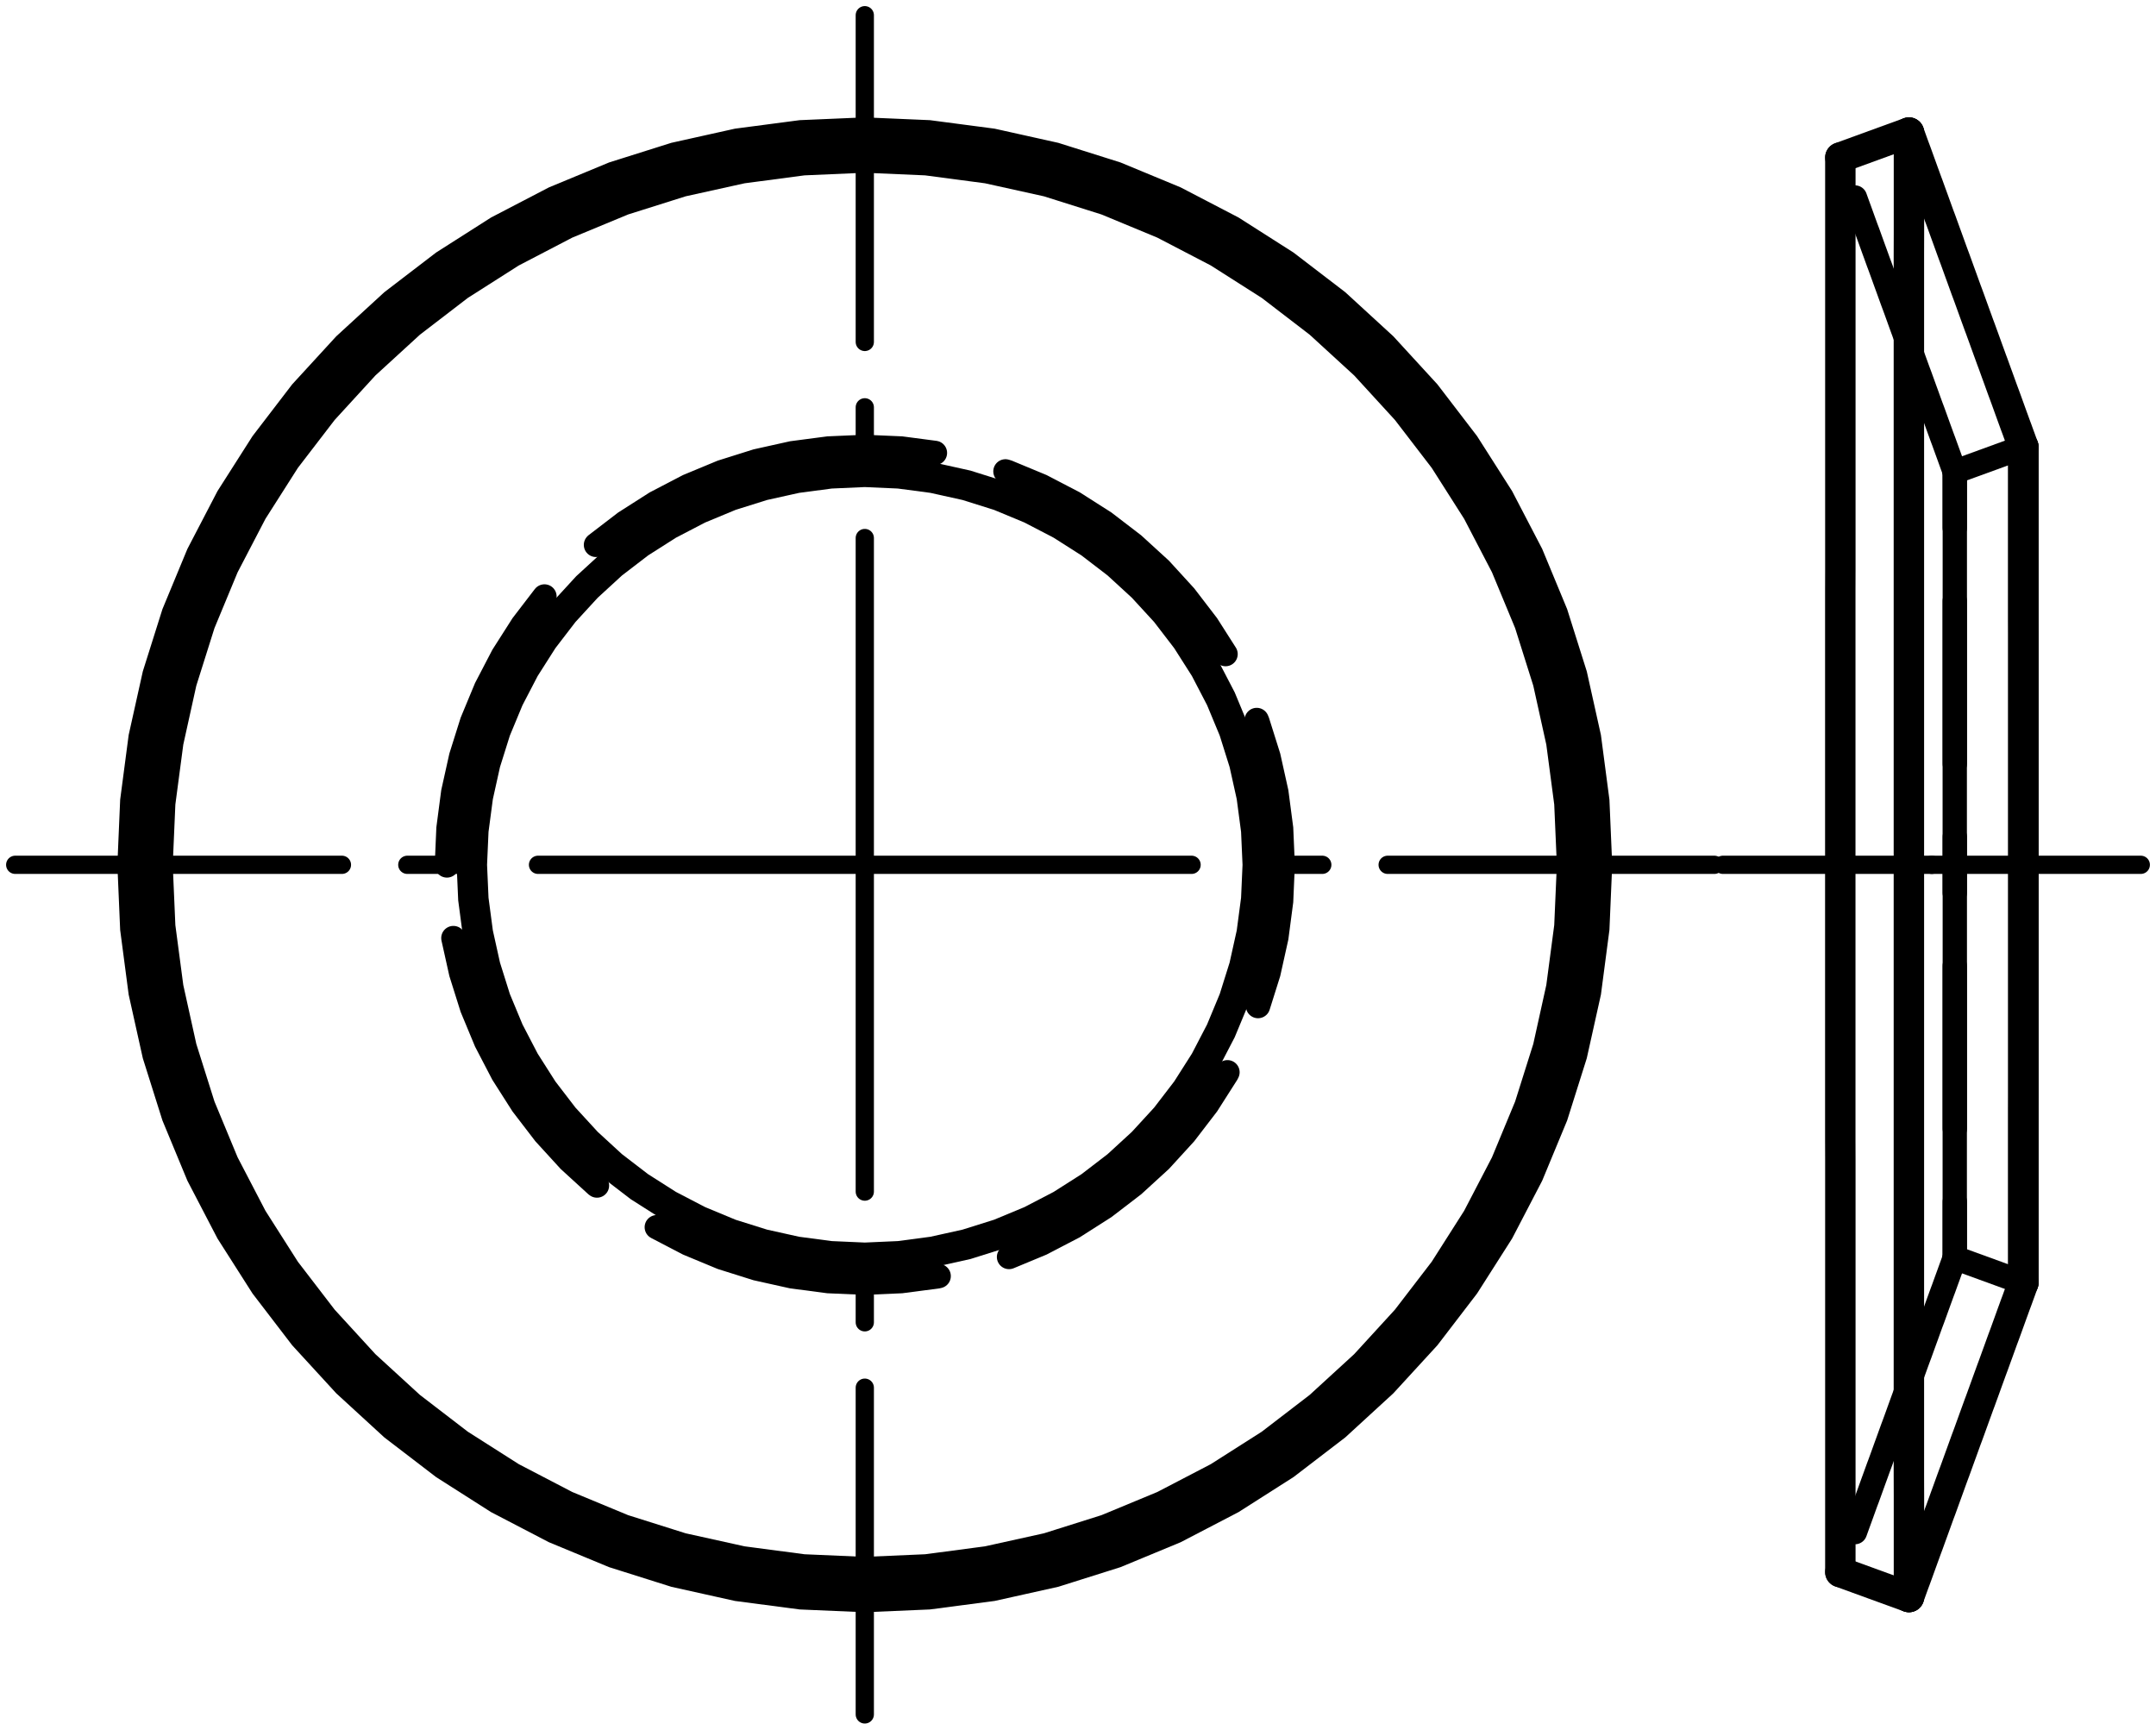
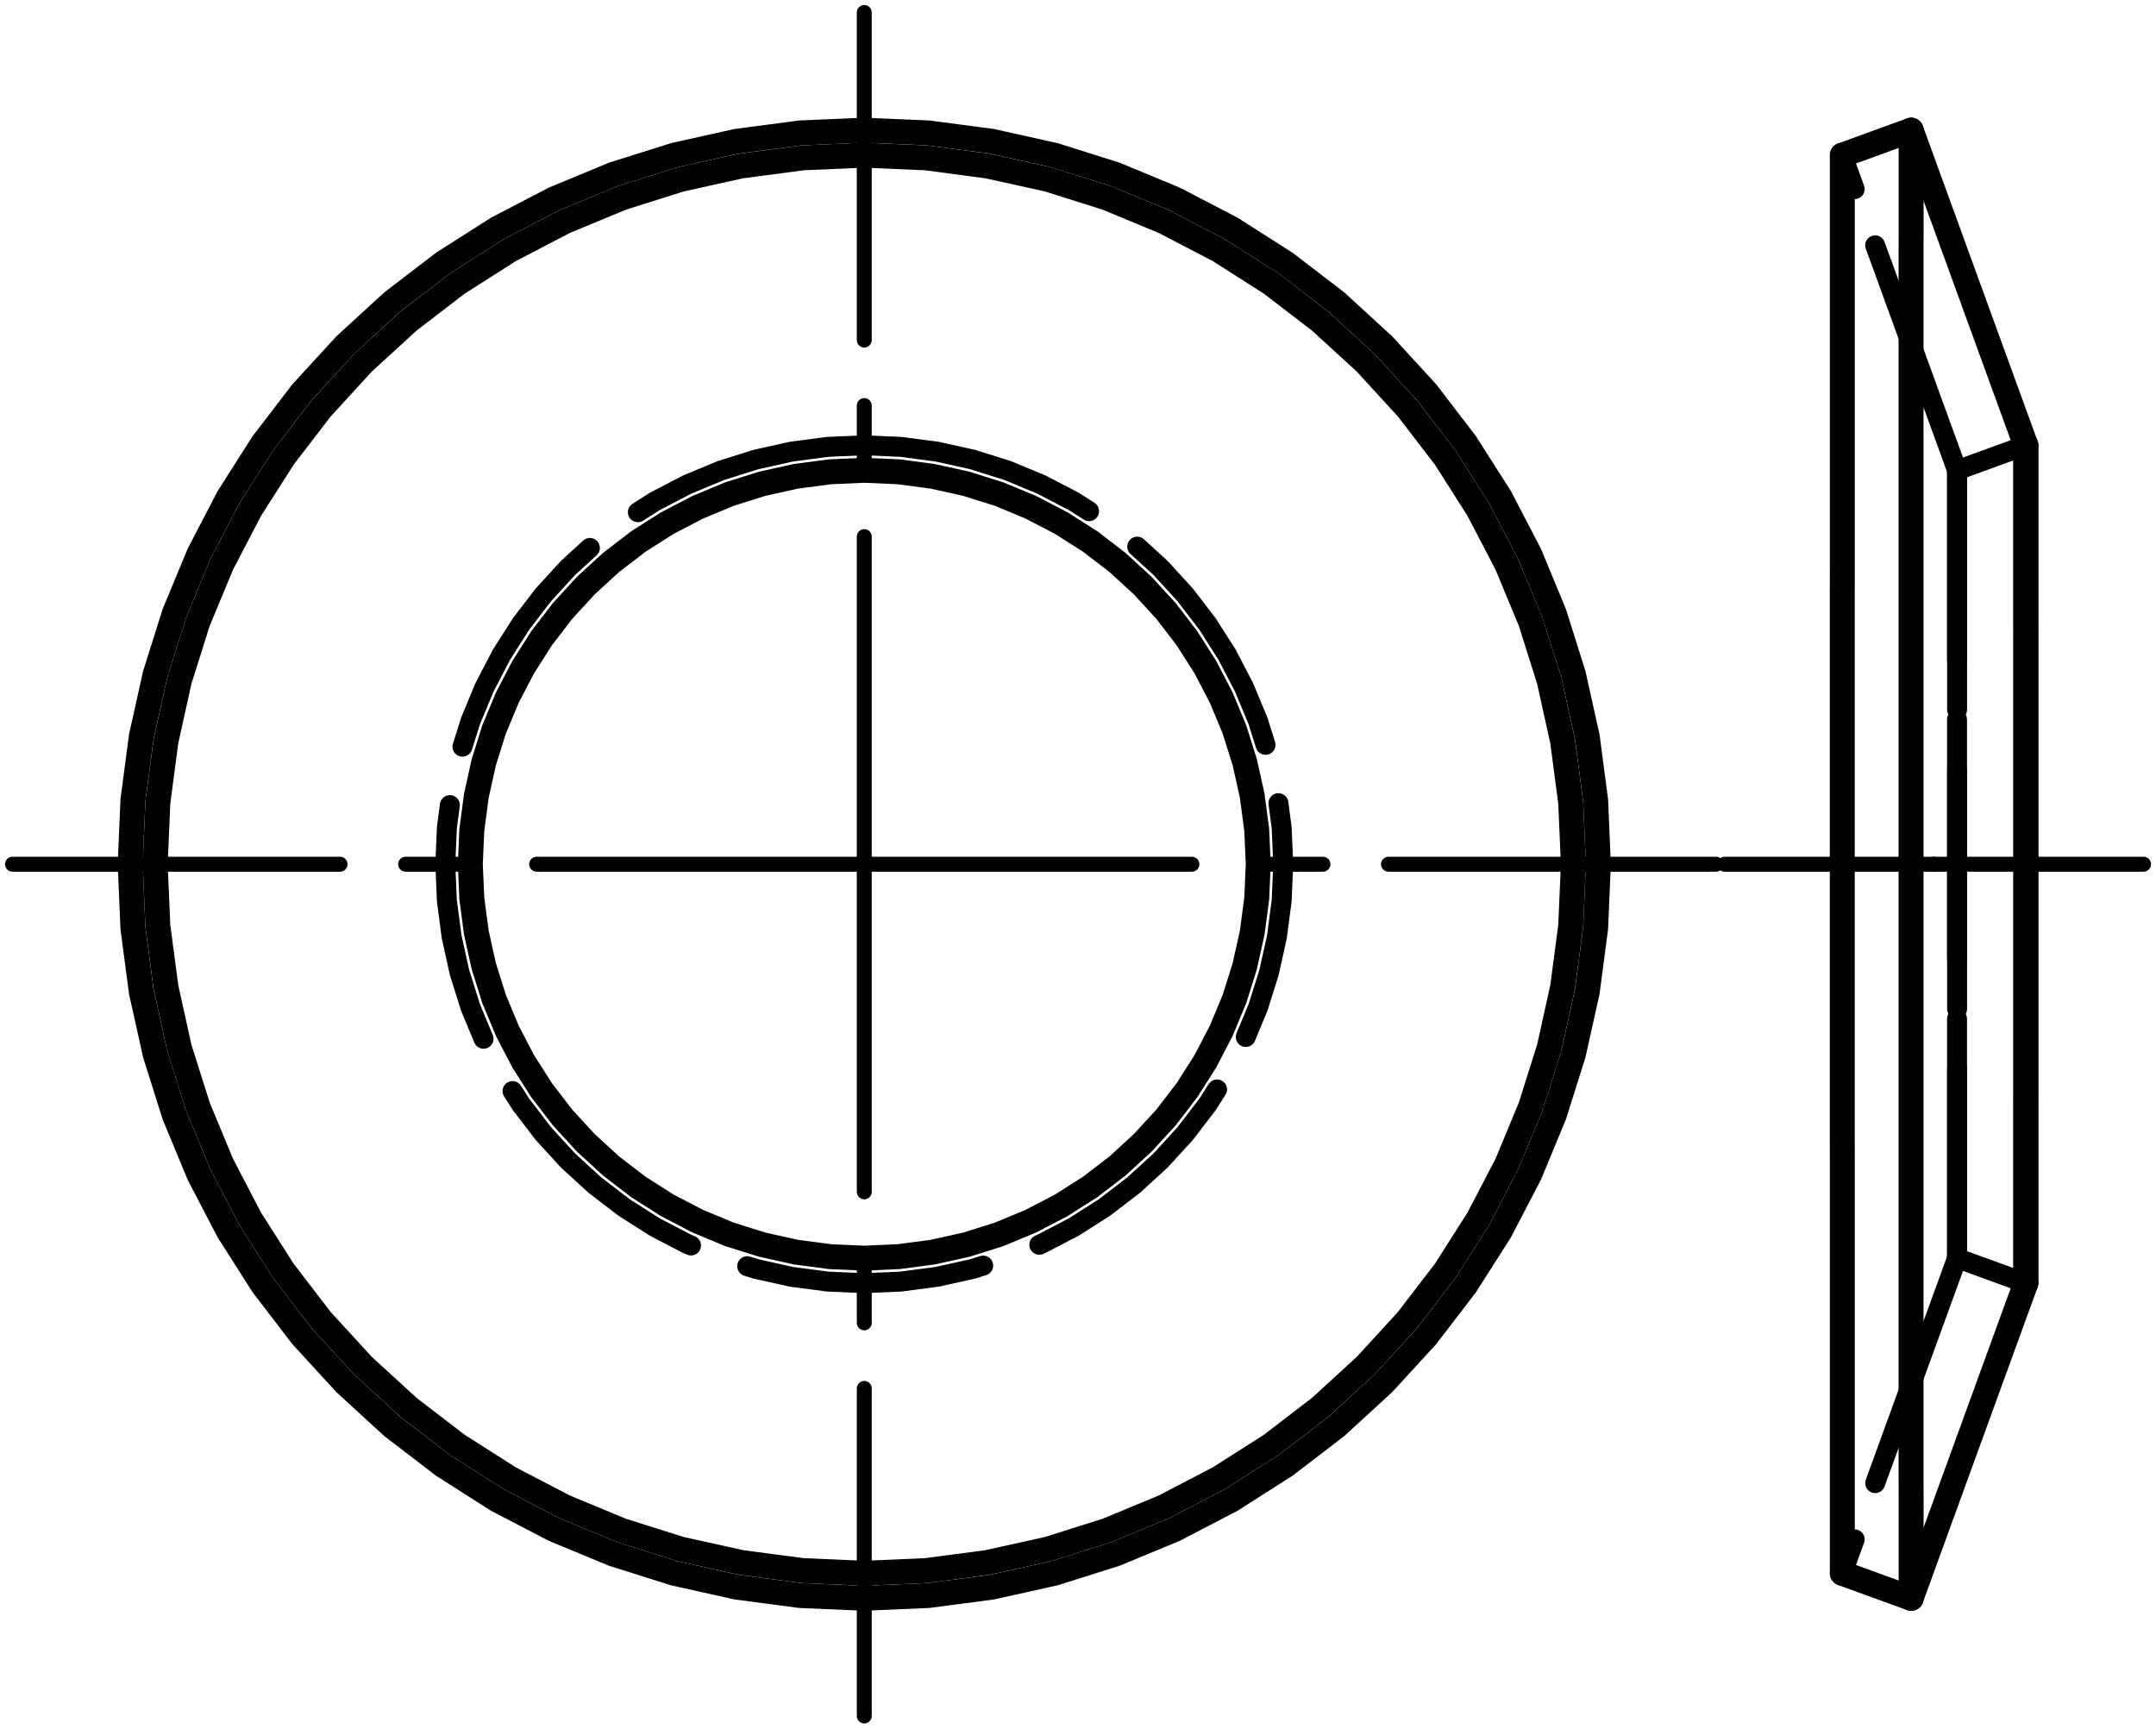
- <svg xmlns="http://www.w3.org/2000/svg" width="35.449mm" height="28.439mm" viewBox="-14.219 -14.219 35.449 28.439" version="1.1">
+ <svg xmlns="http://www.w3.org/2000/svg" width="35.358mm" height="28.348mm" viewBox="-14.174 -14.174 35.358 28.348" version="1.1">
  <g transform="scale(1,-1)" stroke-linecap="round">
-     <g fill="none" stroke="rgb(0,0,0)" stroke-width="0.5" id="Visible">
+     <g fill="none" stroke="rgb(0,0,0)" stroke-width="0.409" id="Visible">
      <path d="M 0.0,6.461 L -0.563,6.436 L -1.122,6.362 L -1.672,6.24 L -2.21,6.071 L -2.73,5.855 L -3.23,5.595 L -3.706,5.292 L -4.153,4.949 L -4.568,4.568 L -4.949,4.153 L -5.292,3.706 L -5.595,3.23 L -5.855,2.73 L -6.071,2.21 L -6.24,1.672 L -6.362,1.122 L -6.436,0.563 L -6.461,0.0 L -6.436,-0.563 L -6.362,-1.122 L -6.24,-1.672 L -6.071,-2.21 L -5.855,-2.73 L -5.595,-3.23 L -5.292,-3.706 L -4.949,-4.153 L -4.568,-4.568 L -4.153,-4.949 L -3.706,-5.292 L -3.23,-5.595 L -2.73,-5.855 L -2.21,-6.071 L -1.672,-6.24 L -1.122,-6.362 L -0.563,-6.436 L -0.0,-6.461 L 0.563,-6.436 L 1.122,-6.362 L 1.672,-6.24 L 2.21,-6.071 L 2.73,-5.855 L 3.23,-5.595 L 3.706,-5.292 L 4.153,-4.949 L 4.568,-4.568 L 4.949,-4.153 L 5.292,-3.706 L 5.595,-3.23 L 5.855,-2.73 L 6.071,-2.21 L 6.24,-1.672 L 6.362,-1.122 L 6.436,-0.563 L 6.461,-0.0 L 6.436,0.563 L 6.362,1.122 L 6.24,1.672 L 6.071,2.21 L 5.855,2.73 L 5.595,3.23 L 5.292,3.706 L 4.949,4.153 L 4.568,4.568 L 4.153,4.949 L 3.706,5.292 L 3.23,5.595 L 2.73,5.855 L 2.21,6.071 L 1.672,6.24 L 1.122,6.362 L 0.563,6.436 L 0.0,6.461" />
      <path d="M 0.0,12.039 L -1.049,11.994 L -2.091,11.857 L -3.116,11.629 L -4.118,11.313 L -5.088,10.911 L -6.02,10.426 L -6.905,9.862 L -7.739,9.223 L -8.513,8.513 L -9.223,7.739 L -9.862,6.905 L -10.426,6.02 L -10.911,5.088 L -11.313,4.118 L -11.629,3.116 L -11.857,2.091 L -11.994,1.049 L -12.039,-0.0 L -11.994,-1.049 L -11.857,-2.091 L -11.629,-3.116 L -11.313,-4.118 L -10.911,-5.088 L -10.426,-6.02 L -9.862,-6.905 L -9.223,-7.739 L -8.513,-8.513 L -7.739,-9.223 L -6.905,-9.862 L -6.02,-10.426 L -5.088,-10.911 L -4.118,-11.313 L -3.116,-11.629 L -2.091,-11.857 L -1.049,-11.994 L 0.0,-12.039 L 1.049,-11.994 L 2.091,-11.857 L 3.116,-11.629 L 4.118,-11.313 L 5.088,-10.911 L 6.02,-10.426 L 6.905,-9.862 L 7.739,-9.223 L 8.513,-8.513 L 9.223,-7.739 L 9.862,-6.905 L 10.426,-6.02 L 10.911,-5.088 L 11.313,-4.118 L 11.629,-3.116 L 11.857,-2.091 L 11.994,-1.049 L 12.039,0.0 L 11.994,1.049 L 11.857,2.091 L 11.629,3.116 L 11.313,4.118 L 10.911,5.088 L 10.426,6.02 L 9.862,6.905 L 9.223,7.739 L 8.513,8.513 L 7.739,9.223 L 6.905,9.862 L 6.02,10.426 L 5.088,10.911 L 4.118,11.313 L 3.116,11.629 L 2.091,11.857 L 1.049,11.994 L -0.0,12.039" />
      <path d="M 0.0,11.629 L -1.014,11.585 L -2.019,11.452 L -3.01,11.233 L -3.977,10.928 L -4.915,10.539 L -5.814,10.071 L -6.67,9.526 L -7.475,8.908 L -8.223,8.223 L -8.908,7.475 L -9.526,6.67 L -10.071,5.814 L -10.539,4.915 L -10.928,3.977 L -11.233,3.01 L -11.452,2.019 L -11.585,1.014 L -11.629,-0.0 L -11.585,-1.014 L -11.452,-2.019 L -11.233,-3.01 L -10.928,-3.977 L -10.539,-4.915 L -10.071,-5.814 L -9.526,-6.67 L -8.908,-7.475 L -8.223,-8.223 L -7.475,-8.908 L -6.67,-9.526 L -5.814,-10.071 L -4.915,-10.539 L -3.977,-10.928 L -3.01,-11.233 L -2.019,-11.452 L -1.014,-11.585 L 0.0,-11.629 L 1.014,-11.585 L 2.019,-11.452 L 3.01,-11.233 L 3.977,-10.928 L 4.915,-10.539 L 5.814,-10.071 L 6.67,-9.526 L 7.475,-8.908 L 8.223,-8.223 L 8.908,-7.475 L 9.526,-6.67 L 10.071,-5.814 L 10.539,-4.915 L 10.928,-3.977 L 11.233,-3.01 L 11.452,-2.019 L 11.585,-1.014 L 11.629,0.0 L 11.585,1.014 L 11.452,2.019 L 11.233,3.01 L 10.928,3.977 L 10.539,4.915 L 10.071,5.814 L 9.526,6.67 L 8.908,7.475 L 8.223,8.223 L 7.475,8.908 L 6.67,9.526 L 5.814,10.071 L 4.915,10.539 L 3.977,10.928 L 3.01,11.233 L 2.019,11.452 L 1.014,11.585 L -0.0,11.629" />
      <path d="M 19.049,6.871 L 19.049,6.68 L 19.049,6.489 L 19.049,6.298 L 19.049,6.108 L 19.049,5.917 L 19.049,5.726 L 19.049,5.535 L 19.049,5.344 L 19.049,5.153 L 19.049,4.962 L 19.049,4.772 L 19.049,4.581 L 19.049,4.39 L 19.049,4.199 L 19.049,4.008 L 19.05,3.817 L 19.05,3.626 L 19.05,3.436 L 19.05,3.245 L 19.05,3.054 L 19.05,2.863 L 19.05,2.672 L 19.05,2.481 L 19.05,2.29 L 19.05,2.099 L 19.05,1.909 L 19.05,1.718 L 19.05,1.527 L 19.05,1.336 L 19.05,1.145 L 19.05,0.954 L 19.05,0.763 L 19.05,0.573 L 19.05,0.382 L 19.05,0.191 L 19.05,0.0 L 19.05,-0.191 L 19.05,-0.382 L 19.05,-0.573 L 19.05,-0.763 L 19.05,-0.954 L 19.05,-1.145 L 19.05,-1.336 L 19.05,-1.527 L 19.05,-1.718 L 19.05,-1.909 L 19.05,-2.099 L 19.05,-2.29 L 19.05,-2.481 L 19.05,-2.672 L 19.05,-2.863 L 19.05,-3.054 L 19.05,-3.245 L 19.05,-3.436 L 19.05,-3.626 L 19.05,-3.817 L 19.049,-4.008 L 19.049,-4.199 L 19.049,-4.39 L 19.049,-4.581 L 19.049,-4.772 L 19.049,-4.962 L 19.049,-5.153 L 19.049,-5.344 L 19.049,-5.535 L 19.049,-5.726 L 19.049,-5.917 L 19.049,-6.108 L 19.049,-6.298 L 19.049,-6.489 L 19.049,-6.68 L 19.049,-6.871" />
      <path d="M 19.049,-6.871 L 19.049,-6.68 L 19.049,-6.489 L 19.049,-6.298 L 19.049,-6.108 L 19.049,-5.917 L 19.049,-5.726 L 19.049,-5.535 L 19.049,-5.344 L 19.049,-5.153 L 19.049,-4.962 L 19.049,-4.772 L 19.049,-4.581 L 19.049,-4.39 L 19.049,-4.199 L 19.049,-4.008 L 19.049,-3.817 L 19.049,-3.626 L 19.049,-3.436 L 19.049,-3.245 L 19.049,-3.054 L 19.049,-2.863 L 19.049,-2.672 L 19.049,-2.481 L 19.049,-2.29 L 19.049,-2.099 L 19.049,-1.909 L 19.049,-1.718 L 19.049,-1.527 L 19.049,-1.336 L 19.049,-1.145 L 19.049,-0.954 L 19.049,-0.763 L 19.049,-0.573 L 19.049,-0.382 L 19.049,-0.191 L 19.049,0.0 L 19.049,0.191 L 19.049,0.382 L 19.049,0.573 L 19.049,0.763 L 19.049,0.954 L 19.049,1.145 L 19.049,1.336 L 19.049,1.527 L 19.049,1.718 L 19.049,1.909 L 19.049,2.099 L 19.049,2.29 L 19.049,2.481 L 19.049,2.672 L 19.049,2.863 L 19.049,3.054 L 19.049,3.245 L 19.049,3.436 L 19.049,3.626 L 19.049,3.817 L 19.049,4.008 L 19.049,4.199 L 19.049,4.39 L 19.049,4.581 L 19.049,4.772 L 19.049,4.962 L 19.049,5.153 L 19.049,5.344 L 19.049,5.535 L 19.049,5.726 L 19.049,5.917 L 19.049,6.108 L 19.049,6.298 L 19.049,6.489 L 19.049,6.68 L 19.049,6.871" />
      <path d="M 17.168,-12.039 L 17.168,-11.705 L 17.168,-11.37 L 17.168,-11.036 L 17.168,-10.702 L 17.168,-10.367 L 17.167,-10.033 L 17.167,-9.698 L 17.167,-9.364 L 17.167,-9.03 L 17.167,-8.695 L 17.167,-8.361 L 17.167,-8.026 L 17.167,-7.692 L 17.167,-7.357 L 17.167,-7.023 L 17.167,-6.689 L 17.167,-6.354 L 17.167,-6.02 L 17.167,-5.685 L 17.167,-5.351 L 17.167,-5.016 L 17.167,-4.682 L 17.167,-4.348 L 17.167,-4.013 L 17.167,-3.679 L 17.167,-3.344 L 17.167,-3.01 L 17.167,-2.675 L 17.167,-2.341 L 17.167,-2.007 L 17.167,-1.672 L 17.167,-1.338 L 17.167,-1.003 L 17.167,-0.669 L 17.167,-0.334 L 17.167,0.0 L 17.167,0.334 L 17.167,0.669 L 17.167,1.003 L 17.167,1.338 L 17.167,1.672 L 17.167,2.007 L 17.167,2.341 L 17.167,2.675 L 17.167,3.01 L 17.167,3.344 L 17.167,3.679 L 17.167,4.013 L 17.167,4.348 L 17.167,4.682 L 17.167,5.016 L 17.167,5.351 L 17.167,5.685 L 17.167,6.02 L 17.167,6.354 L 17.167,6.689 L 17.167,7.023 L 17.167,7.357 L 17.167,7.692 L 17.167,8.026 L 17.167,8.361 L 17.167,8.695 L 17.167,9.03 L 17.167,9.364 L 17.167,9.698 L 17.167,10.033 L 17.168,10.367 L 17.168,10.702 L 17.168,11.036 L 17.168,11.37 L 17.168,11.705 L 17.168,12.039" />
      <path d="M 16.04,-11.629 L 16.04,-11.306 L 16.04,-10.983 L 16.04,-10.66 L 16.04,-10.337 L 16.04,-10.014 L 16.04,-9.691 L 16.04,-9.368 L 16.04,-9.045 L 16.04,-8.722 L 16.04,-8.399 L 16.04,-8.076 L 16.04,-7.753 L 16.04,-7.43 L 16.04,-7.107 L 16.04,-6.784 L 16.04,-6.46 L 16.04,-6.138 L 16.04,-5.814 L 16.04,-5.491 L 16.04,-5.168 L 16.04,-4.845 L 16.039,-4.522 L 16.039,-4.199 L 16.039,-3.876 L 16.039,-3.553 L 16.039,-3.23 L 16.039,-2.907 L 16.039,-2.584 L 16.039,-2.261 L 16.039,-1.938 L 16.039,-1.615 L 16.039,-1.292 L 16.039,-0.969 L 16.039,-0.646 L 16.039,-0.323 L 16.039,0.0 L 16.039,0.323 L 16.039,0.646 L 16.039,0.969 L 16.039,1.292 L 16.039,1.615 L 16.039,1.938 L 16.039,2.261 L 16.039,2.584 L 16.039,2.907 L 16.039,3.23 L 16.039,3.553 L 16.039,3.876 L 16.039,4.199 L 16.039,4.522 L 16.04,4.845 L 16.04,5.168 L 16.04,5.491 L 16.04,5.814 L 16.04,6.138 L 16.04,6.46 L 16.04,6.784 L 16.04,7.107 L 16.04,7.43 L 16.04,7.753 L 16.04,8.076 L 16.04,8.399 L 16.04,8.722 L 16.04,9.045 L 16.04,9.368 L 16.04,9.691 L 16.04,10.014 L 16.04,10.337 L 16.04,10.66 L 16.04,10.983 L 16.04,11.306 L 16.04,11.629" />
      <path d="M 19.049,6.871 L 19.023,6.943 L 18.997,7.015 L 18.971,7.086 L 18.945,7.158 L 18.918,7.23 L 18.892,7.302 L 18.866,7.373 L 18.84,7.445 L 18.814,7.517 L 18.788,7.589 L 18.762,7.661 L 18.736,7.732 L 18.709,7.804 L 18.683,7.876 L 18.657,7.948 L 18.631,8.02 L 18.605,8.091 L 18.579,8.163 L 18.553,8.235 L 18.526,8.307 L 18.5,8.379 L 18.474,8.45 L 18.448,8.522 L 18.422,8.594 L 18.396,8.666 L 18.37,8.737 L 18.344,8.809 L 18.317,8.881 L 18.291,8.953 L 18.265,9.024 L 18.239,9.096 L 18.213,9.168 L 18.187,9.24 L 18.161,9.312 L 18.135,9.383 L 18.108,9.455 L 18.082,9.527 L 18.056,9.599 L 18.03,9.671 L 18.004,9.742 L 17.978,9.814 L 17.952,9.886 L 17.926,9.958 L 17.899,10.03 L 17.873,10.101 L 17.847,10.173 L 17.821,10.245 L 17.795,10.317 L 17.769,10.388 L 17.743,10.46 L 17.717,10.532 L 17.691,10.604 L 17.664,10.675 L 17.638,10.747 L 17.612,10.819 L 17.586,10.891 L 17.56,10.963 L 17.534,11.034 L 17.508,11.106 L 17.482,11.178 L 17.455,11.25 L 17.429,11.322 L 17.403,11.393 L 17.377,11.465 L 17.351,11.537 L 17.325,11.609 L 17.299,11.681 L 17.273,11.752 L 17.246,11.824 L 17.22,11.896 L 17.194,11.968 L 17.168,12.039" />
      <path d="M 19.049,-6.871 L 19.023,-6.943 L 18.997,-7.015 L 18.971,-7.086 L 18.945,-7.158 L 18.918,-7.23 L 18.892,-7.302 L 18.866,-7.373 L 18.84,-7.445 L 18.814,-7.517 L 18.788,-7.589 L 18.762,-7.661 L 18.736,-7.732 L 18.709,-7.804 L 18.683,-7.876 L 18.657,-7.948 L 18.631,-8.02 L 18.605,-8.091 L 18.579,-8.163 L 18.553,-8.235 L 18.526,-8.307 L 18.5,-8.379 L 18.474,-8.45 L 18.448,-8.522 L 18.422,-8.594 L 18.396,-8.666 L 18.37,-8.737 L 18.344,-8.809 L 18.317,-8.881 L 18.291,-8.953 L 18.265,-9.024 L 18.239,-9.096 L 18.213,-9.168 L 18.187,-9.24 L 18.161,-9.312 L 18.135,-9.383 L 18.108,-9.455 L 18.082,-9.527 L 18.056,-9.599 L 18.03,-9.671 L 18.004,-9.742 L 17.978,-9.814 L 17.952,-9.886 L 17.926,-9.958 L 17.899,-10.03 L 17.873,-10.101 L 17.847,-10.173 L 17.821,-10.245 L 17.795,-10.317 L 17.769,-10.388 L 17.743,-10.46 L 17.717,-10.532 L 17.691,-10.604 L 17.664,-10.675 L 17.638,-10.747 L 17.612,-10.819 L 17.586,-10.891 L 17.56,-10.963 L 17.534,-11.034 L 17.508,-11.106 L 17.482,-11.178 L 17.455,-11.25 L 17.429,-11.322 L 17.403,-11.393 L 17.377,-11.465 L 17.351,-11.537 L 17.325,-11.609 L 17.299,-11.681 L 17.273,-11.752 L 17.246,-11.824 L 17.22,-11.896 L 17.194,-11.968 L 17.168,-12.039" />
      <path d="M 16.04,11.629 L 16.056,11.635 L 16.072,11.64 L 16.087,11.646 L 16.103,11.652 L 16.119,11.657 L 16.134,11.663 L 16.15,11.669 L 16.166,11.675 L 16.181,11.68 L 16.197,11.686 L 16.213,11.692 L 16.228,11.697 L 16.244,11.703 L 16.26,11.709 L 16.275,11.714 L 16.291,11.72 L 16.307,11.726 L 16.322,11.732 L 16.338,11.737 L 16.354,11.743 L 16.369,11.749 L 16.385,11.754 L 16.401,11.76 L 16.416,11.766 L 16.432,11.771 L 16.448,11.777 L 16.463,11.783 L 16.479,11.789 L 16.494,11.794 L 16.51,11.8 L 16.526,11.806 L 16.541,11.811 L 16.557,11.817 L 16.573,11.823 L 16.588,11.829 L 16.604,11.834 L 16.62,11.84 L 16.636,11.846 L 16.651,11.851 L 16.667,11.857 L 16.683,11.863 L 16.698,11.868 L 16.714,11.874 L 16.729,11.88 L 16.745,11.886 L 16.761,11.891 L 16.776,11.897 L 16.792,11.903 L 16.808,11.908 L 16.823,11.914 L 16.839,11.92 L 16.855,11.925 L 16.87,11.931 L 16.886,11.937 L 16.902,11.943 L 16.917,11.948 L 16.933,11.954 L 16.949,11.96 L 16.964,11.965 L 16.98,11.971 L 16.996,11.977 L 17.011,11.982 L 17.027,11.988 L 17.043,11.994 L 17.058,11.999 L 17.074,12.005 L 17.09,12.011 L 17.105,12.017 L 17.121,12.022 L 17.137,12.028 L 17.152,12.034 L 17.168,12.039" />
      <path d="M 16.04,-11.629 L 16.056,-11.635 L 16.072,-11.64 L 16.087,-11.646 L 16.103,-11.652 L 16.119,-11.657 L 16.134,-11.663 L 16.15,-11.669 L 16.166,-11.675 L 16.181,-11.68 L 16.197,-11.686 L 16.213,-11.692 L 16.228,-11.697 L 16.244,-11.703 L 16.26,-11.709 L 16.275,-11.714 L 16.291,-11.72 L 16.307,-11.726 L 16.322,-11.732 L 16.338,-11.737 L 16.354,-11.743 L 16.369,-11.749 L 16.385,-11.754 L 16.401,-11.76 L 16.416,-11.766 L 16.432,-11.771 L 16.448,-11.777 L 16.463,-11.783 L 16.479,-11.789 L 16.494,-11.794 L 16.51,-11.8 L 16.526,-11.806 L 16.541,-11.811 L 16.557,-11.817 L 16.573,-11.823 L 16.588,-11.829 L 16.604,-11.834 L 16.62,-11.84 L 16.636,-11.846 L 16.651,-11.851 L 16.667,-11.857 L 16.683,-11.863 L 16.698,-11.868 L 16.714,-11.874 L 16.729,-11.88 L 16.745,-11.886 L 16.761,-11.891 L 16.776,-11.897 L 16.792,-11.903 L 16.808,-11.908 L 16.823,-11.914 L 16.839,-11.92 L 16.855,-11.925 L 16.87,-11.931 L 16.886,-11.937 L 16.902,-11.943 L 16.917,-11.948 L 16.933,-11.954 L 16.949,-11.96 L 16.964,-11.965 L 16.98,-11.971 L 16.996,-11.977 L 17.011,-11.982 L 17.027,-11.988 L 17.043,-11.994 L 17.058,-11.999 L 17.074,-12.005 L 17.09,-12.011 L 17.105,-12.017 L 17.121,-12.022 L 17.137,-12.028 L 17.152,-12.034 L 17.168,-12.039" />
    </g>
-     <g fill="none" stroke="rgb(0,0,0)" stroke-width="0.4" id="Hidden" stroke-dasharray="4.8 1.2">
+     <g fill="none" stroke="rgb(0,0,0)" stroke-width="0.327" id="Hidden" stroke-dasharray="3.926 0.982">
      <path d="M 0.0,6.871 L -0.599,6.845 L -1.193,6.767 L -1.778,6.637 L -2.35,6.457 L -2.904,6.227 L -3.436,5.95 L -3.941,5.628 L -4.417,5.263 L -4.859,4.859 L -5.263,4.417 L -5.628,3.941 L -5.95,3.436 L -6.227,2.904 L -6.457,2.35 L -6.637,1.778 L -6.767,1.193 L -6.845,0.599 L -6.871,0.0 L -6.845,-0.599 L -6.767,-1.193 L -6.637,-1.778 L -6.457,-2.35 L -6.227,-2.904 L -5.95,-3.436 L -5.628,-3.941 L -5.263,-4.417 L -4.859,-4.859 L -4.417,-5.263 L -3.941,-5.628 L -3.436,-5.95 L -2.904,-6.227 L -2.35,-6.457 L -1.778,-6.637 L -1.193,-6.767 L -0.599,-6.845 L -0.0,-6.871 L 0.599,-6.845 L 1.193,-6.767 L 1.778,-6.637 L 2.35,-6.457 L 2.904,-6.227 L 3.436,-5.95 L 3.941,-5.628 L 4.417,-5.263 L 4.859,-4.859 L 5.263,-4.417 L 5.628,-3.941 L 5.95,-3.436 L 6.227,-2.904 L 6.457,-2.35 L 6.637,-1.778 L 6.767,-1.193 L 6.845,-0.599 L 6.871,-0.0 L 6.845,0.599 L 6.767,1.193 L 6.637,1.778 L 6.457,2.35 L 6.227,2.904 L 5.95,3.436 L 5.628,3.941 L 5.263,4.417 L 4.859,4.859 L 4.417,5.263 L 3.941,5.628 L 3.436,5.95 L 2.904,6.227 L 2.35,6.457 L 1.778,6.637 L 1.193,6.767 L 0.599,6.845 L 0.0,6.871" />
      <path d="M 17.921,6.461 L 17.922,6.281 L 17.922,6.102 L 17.922,5.922 L 17.922,5.743 L 17.922,5.563 L 17.922,5.384 L 17.922,5.204 L 17.922,5.025 L 17.922,4.846 L 17.922,4.666 L 17.922,4.487 L 17.922,4.307 L 17.922,4.128 L 17.922,3.948 L 17.922,3.769 L 17.922,3.589 L 17.922,3.41 L 17.922,3.23 L 17.922,3.051 L 17.922,2.871 L 17.922,2.692 L 17.922,2.513 L 17.922,2.333 L 17.922,2.154 L 17.922,1.974 L 17.922,1.795 L 17.922,1.615 L 17.922,1.436 L 17.922,1.256 L 17.922,1.077 L 17.922,0.897 L 17.922,0.718 L 17.922,0.538 L 17.922,0.359 L 17.922,0.179 L 17.922,0.0 L 17.922,-0.179 L 17.922,-0.359 L 17.922,-0.538 L 17.922,-0.718 L 17.922,-0.897 L 17.922,-1.077 L 17.922,-1.256 L 17.922,-1.436 L 17.922,-1.615 L 17.922,-1.795 L 17.922,-1.974 L 17.922,-2.154 L 17.922,-2.333 L 17.922,-2.513 L 17.922,-2.692 L 17.922,-2.871 L 17.922,-3.051 L 17.922,-3.23 L 17.922,-3.41 L 17.922,-3.589 L 17.922,-3.769 L 17.922,-3.948 L 17.922,-4.128 L 17.922,-4.307 L 17.922,-4.487 L 17.922,-4.666 L 17.922,-4.846 L 17.922,-5.025 L 17.922,-5.204 L 17.922,-5.384 L 17.922,-5.563 L 17.922,-5.743 L 17.922,-5.922 L 17.922,-6.102 L 17.922,-6.281 L 17.921,-6.461" />
      <path d="M 17.921,-6.461 L 17.921,-6.281 L 17.921,-6.102 L 17.921,-5.922 L 17.921,-5.743 L 17.921,-5.563 L 17.921,-5.384 L 17.921,-5.204 L 17.921,-5.025 L 17.921,-4.846 L 17.921,-4.666 L 17.921,-4.487 L 17.921,-4.307 L 17.921,-4.128 L 17.921,-3.948 L 17.921,-3.769 L 17.921,-3.589 L 17.921,-3.41 L 17.921,-3.23 L 17.921,-3.051 L 17.921,-2.871 L 17.921,-2.692 L 17.921,-2.513 L 17.921,-2.333 L 17.921,-2.154 L 17.921,-1.974 L 17.921,-1.795 L 17.921,-1.615 L 17.921,-1.436 L 17.921,-1.256 L 17.921,-1.077 L 17.921,-0.897 L 17.921,-0.718 L 17.921,-0.538 L 17.921,-0.359 L 17.921,-0.179 L 17.921,0.0 L 17.921,0.179 L 17.921,0.359 L 17.921,0.538 L 17.921,0.718 L 17.921,0.897 L 17.921,1.077 L 17.921,1.256 L 17.921,1.436 L 17.921,1.615 L 17.921,1.795 L 17.921,1.974 L 17.921,2.154 L 17.921,2.333 L 17.921,2.513 L 17.921,2.692 L 17.921,2.871 L 17.921,3.051 L 17.921,3.23 L 17.921,3.41 L 17.921,3.589 L 17.921,3.769 L 17.921,3.948 L 17.921,4.128 L 17.921,4.307 L 17.921,4.487 L 17.921,4.666 L 17.921,4.846 L 17.921,5.025 L 17.921,5.204 L 17.921,5.384 L 17.921,5.563 L 17.921,5.743 L 17.921,5.922 L 17.921,6.102 L 17.921,6.281 L 17.921,6.461" />
      <path d="M 17.168,12.039 L 17.168,11.705 L 17.168,11.37 L 17.168,11.036 L 17.168,10.702 L 17.169,10.367 L 17.169,10.033 L 17.169,9.698 L 17.169,9.364 L 17.169,9.03 L 17.169,8.695 L 17.169,8.361 L 17.169,8.026 L 17.169,7.692 L 17.169,7.357 L 17.169,7.023 L 17.169,6.689 L 17.169,6.354 L 17.169,6.02 L 17.169,5.685 L 17.169,5.351 L 17.169,5.016 L 17.169,4.682 L 17.169,4.348 L 17.169,4.013 L 17.169,3.679 L 17.169,3.344 L 17.169,3.01 L 17.169,2.675 L 17.169,2.341 L 17.169,2.007 L 17.169,1.672 L 17.169,1.338 L 17.169,1.003 L 17.169,0.669 L 17.169,0.334 L 17.169,0.0 L 17.169,-0.334 L 17.169,-0.669 L 17.169,-1.003 L 17.169,-1.338 L 17.169,-1.672 L 17.169,-2.007 L 17.169,-2.341 L 17.169,-2.675 L 17.169,-3.01 L 17.169,-3.344 L 17.169,-3.679 L 17.169,-4.013 L 17.169,-4.348 L 17.169,-4.682 L 17.169,-5.016 L 17.169,-5.351 L 17.169,-5.685 L 17.169,-6.02 L 17.169,-6.354 L 17.169,-6.689 L 17.169,-7.023 L 17.169,-7.357 L 17.169,-7.692 L 17.169,-8.026 L 17.169,-8.361 L 17.169,-8.695 L 17.169,-9.03 L 17.169,-9.364 L 17.169,-9.698 L 17.169,-10.033 L 17.169,-10.367 L 17.168,-10.702 L 17.168,-11.036 L 17.168,-11.37 L 17.168,-11.705 L 17.168,-12.039" />
      <path d="M 16.04,11.629 L 16.041,11.306 L 16.041,10.983 L 16.041,10.66 L 16.041,10.337 L 16.041,10.014 L 16.041,9.691 L 16.041,9.368 L 16.041,9.045 L 16.041,8.722 L 16.041,8.399 L 16.041,8.076 L 16.041,7.753 L 16.041,7.43 L 16.041,7.107 L 16.041,6.784 L 16.041,6.46 L 16.041,6.138 L 16.041,5.814 L 16.041,5.491 L 16.041,5.168 L 16.041,4.845 L 16.041,4.522 L 16.041,4.199 L 16.041,3.876 L 16.041,3.553 L 16.041,3.23 L 16.041,2.907 L 16.041,2.584 L 16.041,2.261 L 16.041,1.938 L 16.041,1.615 L 16.041,1.292 L 16.041,0.969 L 16.041,0.646 L 16.041,0.323 L 16.041,0.0 L 16.041,-0.323 L 16.041,-0.646 L 16.041,-0.969 L 16.041,-1.292 L 16.041,-1.615 L 16.041,-1.938 L 16.041,-2.261 L 16.041,-2.584 L 16.041,-2.907 L 16.041,-3.23 L 16.041,-3.553 L 16.041,-3.876 L 16.041,-4.199 L 16.041,-4.522 L 16.041,-4.845 L 16.041,-5.168 L 16.041,-5.491 L 16.041,-5.814 L 16.041,-6.138 L 16.041,-6.46 L 16.041,-6.784 L 16.041,-7.107 L 16.041,-7.43 L 16.041,-7.753 L 16.041,-8.076 L 16.041,-8.399 L 16.041,-8.722 L 16.041,-9.045 L 16.041,-9.368 L 16.041,-9.691 L 16.041,-10.014 L 16.041,-10.337 L 16.041,-10.66 L 16.041,-10.983 L 16.041,-11.306 L 16.04,-11.629" />
      <path d="M 17.921,6.461 L 17.937,6.466 L 17.953,6.472 L 17.968,6.478 L 17.984,6.483 L 18,6.489 L 18.015,6.495 L 18.031,6.5 L 18.047,6.506 L 18.062,6.512 L 18.078,6.518 L 18.094,6.523 L 18.109,6.529 L 18.125,6.535 L 18.141,6.54 L 18.156,6.546 L 18.172,6.552 L 18.188,6.558 L 18.203,6.563 L 18.219,6.569 L 18.235,6.575 L 18.25,6.58 L 18.266,6.586 L 18.282,6.592 L 18.297,6.597 L 18.313,6.603 L 18.329,6.609 L 18.344,6.614 L 18.36,6.62 L 18.376,6.626 L 18.391,6.632 L 18.407,6.637 L 18.423,6.643 L 18.438,6.649 L 18.454,6.654 L 18.47,6.66 L 18.485,6.666 L 18.501,6.671 L 18.517,6.677 L 18.532,6.683 L 18.548,6.689 L 18.564,6.694 L 18.579,6.7 L 18.595,6.706 L 18.611,6.711 L 18.626,6.717 L 18.642,6.723 L 18.657,6.729 L 18.673,6.734 L 18.689,6.74 L 18.704,6.746 L 18.72,6.751 L 18.736,6.757 L 18.752,6.763 L 18.767,6.769 L 18.783,6.774 L 18.799,6.78 L 18.814,6.786 L 18.83,6.791 L 18.846,6.797 L 18.861,6.803 L 18.877,6.808 L 18.892,6.814 L 18.908,6.82 L 18.924,6.825 L 18.939,6.831 L 18.955,6.837 L 18.971,6.843 L 18.986,6.848 L 19.002,6.854 L 19.018,6.86 L 19.033,6.865 L 19.049,6.871" />
      <path d="M 17.921,-6.461 L 17.937,-6.466 L 17.953,-6.472 L 17.968,-6.478 L 17.984,-6.483 L 18,-6.489 L 18.015,-6.495 L 18.031,-6.5 L 18.047,-6.506 L 18.062,-6.512 L 18.078,-6.518 L 18.094,-6.523 L 18.109,-6.529 L 18.125,-6.535 L 18.141,-6.54 L 18.156,-6.546 L 18.172,-6.552 L 18.188,-6.558 L 18.203,-6.563 L 18.219,-6.569 L 18.235,-6.575 L 18.25,-6.58 L 18.266,-6.586 L 18.282,-6.592 L 18.297,-6.597 L 18.313,-6.603 L 18.329,-6.609 L 18.344,-6.614 L 18.36,-6.62 L 18.376,-6.626 L 18.391,-6.632 L 18.407,-6.637 L 18.423,-6.643 L 18.438,-6.649 L 18.454,-6.654 L 18.47,-6.66 L 18.485,-6.666 L 18.501,-6.671 L 18.517,-6.677 L 18.532,-6.683 L 18.548,-6.689 L 18.564,-6.694 L 18.579,-6.7 L 18.595,-6.706 L 18.611,-6.711 L 18.626,-6.717 L 18.642,-6.723 L 18.657,-6.729 L 18.673,-6.734 L 18.689,-6.74 L 18.704,-6.746 L 18.72,-6.751 L 18.736,-6.757 L 18.752,-6.763 L 18.767,-6.769 L 18.783,-6.774 L 18.799,-6.78 L 18.814,-6.786 L 18.83,-6.791 L 18.846,-6.797 L 18.861,-6.803 L 18.877,-6.808 L 18.892,-6.814 L 18.908,-6.82 L 18.924,-6.825 L 18.939,-6.831 L 18.955,-6.837 L 18.971,-6.843 L 18.986,-6.848 L 19.002,-6.854 L 19.018,-6.86 L 19.033,-6.865 L 19.049,-6.871" />
      <path d="M 17.921,6.461 L 17.895,6.532 L 17.869,6.604 L 17.843,6.676 L 17.817,6.748 L 17.791,6.819 L 17.765,6.891 L 17.739,6.963 L 17.712,7.035 L 17.686,7.107 L 17.66,7.178 L 17.634,7.25 L 17.608,7.322 L 17.582,7.394 L 17.556,7.466 L 17.529,7.537 L 17.503,7.609 L 17.477,7.681 L 17.451,7.753 L 17.425,7.824 L 17.399,7.896 L 17.373,7.968 L 17.347,8.04 L 17.32,8.112 L 17.294,8.183 L 17.268,8.255 L 17.242,8.327 L 17.216,8.399 L 17.19,8.47 L 17.164,8.542 L 17.138,8.614 L 17.111,8.686 L 17.085,8.758 L 17.059,8.829 L 17.033,8.901 L 17.007,8.973 L 16.981,9.045 L 16.955,9.117 L 16.929,9.188 L 16.902,9.26 L 16.876,9.332 L 16.85,9.404 L 16.824,9.476 L 16.798,9.547 L 16.772,9.619 L 16.746,9.691 L 16.72,9.763 L 16.694,9.834 L 16.667,9.906 L 16.641,9.978 L 16.615,10.05 L 16.589,10.121 L 16.563,10.193 L 16.537,10.265 L 16.511,10.337 L 16.485,10.409 L 16.458,10.48 L 16.432,10.552 L 16.406,10.624 L 16.38,10.696 L 16.354,10.768 L 16.328,10.839 L 16.302,10.911 L 16.276,10.983 L 16.249,11.055 L 16.223,11.127 L 16.197,11.198 L 16.171,11.27 L 16.145,11.342 L 16.119,11.414 L 16.093,11.485 L 16.067,11.557 L 16.04,11.629" />
      <path d="M 17.921,-6.461 L 17.895,-6.532 L 17.869,-6.604 L 17.843,-6.676 L 17.817,-6.748 L 17.791,-6.819 L 17.765,-6.891 L 17.739,-6.963 L 17.712,-7.035 L 17.686,-7.107 L 17.66,-7.178 L 17.634,-7.25 L 17.608,-7.322 L 17.582,-7.394 L 17.556,-7.466 L 17.529,-7.537 L 17.503,-7.609 L 17.477,-7.681 L 17.451,-7.753 L 17.425,-7.824 L 17.399,-7.896 L 17.373,-7.968 L 17.347,-8.04 L 17.32,-8.112 L 17.294,-8.183 L 17.268,-8.255 L 17.242,-8.327 L 17.216,-8.399 L 17.19,-8.47 L 17.164,-8.542 L 17.138,-8.614 L 17.111,-8.686 L 17.085,-8.758 L 17.059,-8.829 L 17.033,-8.901 L 17.007,-8.973 L 16.981,-9.045 L 16.955,-9.117 L 16.929,-9.188 L 16.902,-9.26 L 16.876,-9.332 L 16.85,-9.404 L 16.824,-9.476 L 16.798,-9.547 L 16.772,-9.619 L 16.746,-9.691 L 16.72,-9.763 L 16.694,-9.834 L 16.667,-9.906 L 16.641,-9.978 L 16.615,-10.05 L 16.589,-10.121 L 16.563,-10.193 L 16.537,-10.265 L 16.511,-10.337 L 16.485,-10.409 L 16.458,-10.48 L 16.432,-10.552 L 16.406,-10.624 L 16.38,-10.696 L 16.354,-10.768 L 16.328,-10.839 L 16.302,-10.911 L 16.276,-10.983 L 16.249,-11.055 L 16.223,-11.127 L 16.197,-11.198 L 16.171,-11.27 L 16.145,-11.342 L 16.119,-11.414 L 16.093,-11.485 L 16.067,-11.557 L 16.04,-11.629" />
    </g>
-     <g fill="none" stroke="rgb(0,0,0)" stroke-width="0.3" id="Center">
+     <g fill="none" stroke="rgb(0,0,0)" stroke-width="0.245" id="Center">
      <line x1="0.0" y1="0.0" x2="-5.373" y2="0.0" />
      <line x1="-6.447" y1="0.0" x2="-7.522" y2="0.0" />
      <line x1="-8.597" y1="0.0" x2="-13.969" y2="0.0" />
      <line x1="0.0" y1="0.0" x2="5.373" y2="0.0" />
      <line x1="6.447" y1="0.0" x2="7.522" y2="0.0" />
      <line x1="8.597" y1="0.0" x2="13.969" y2="0.0" />
      <line x1="0.0" y1="0.0" x2="0.0" y2="-5.373" />
      <line x1="0.0" y1="-6.447" x2="0.0" y2="-7.522" />
      <line x1="0.0" y1="-8.597" x2="0.0" y2="-13.969" />
      <line x1="0.0" y1="0.0" x2="0.0" y2="5.373" />
      <line x1="0.0" y1="6.447" x2="0.0" y2="7.522" />
      <line x1="0.0" y1="8.597" x2="0.0" y2="13.969" />
      <line x1="17.544" y1="0.0" x2="14.109" y2="0.0" />
      <line x1="17.544" y1="0.0" x2="20.98" y2="0.0" />
    </g>
  </g>
</svg>
